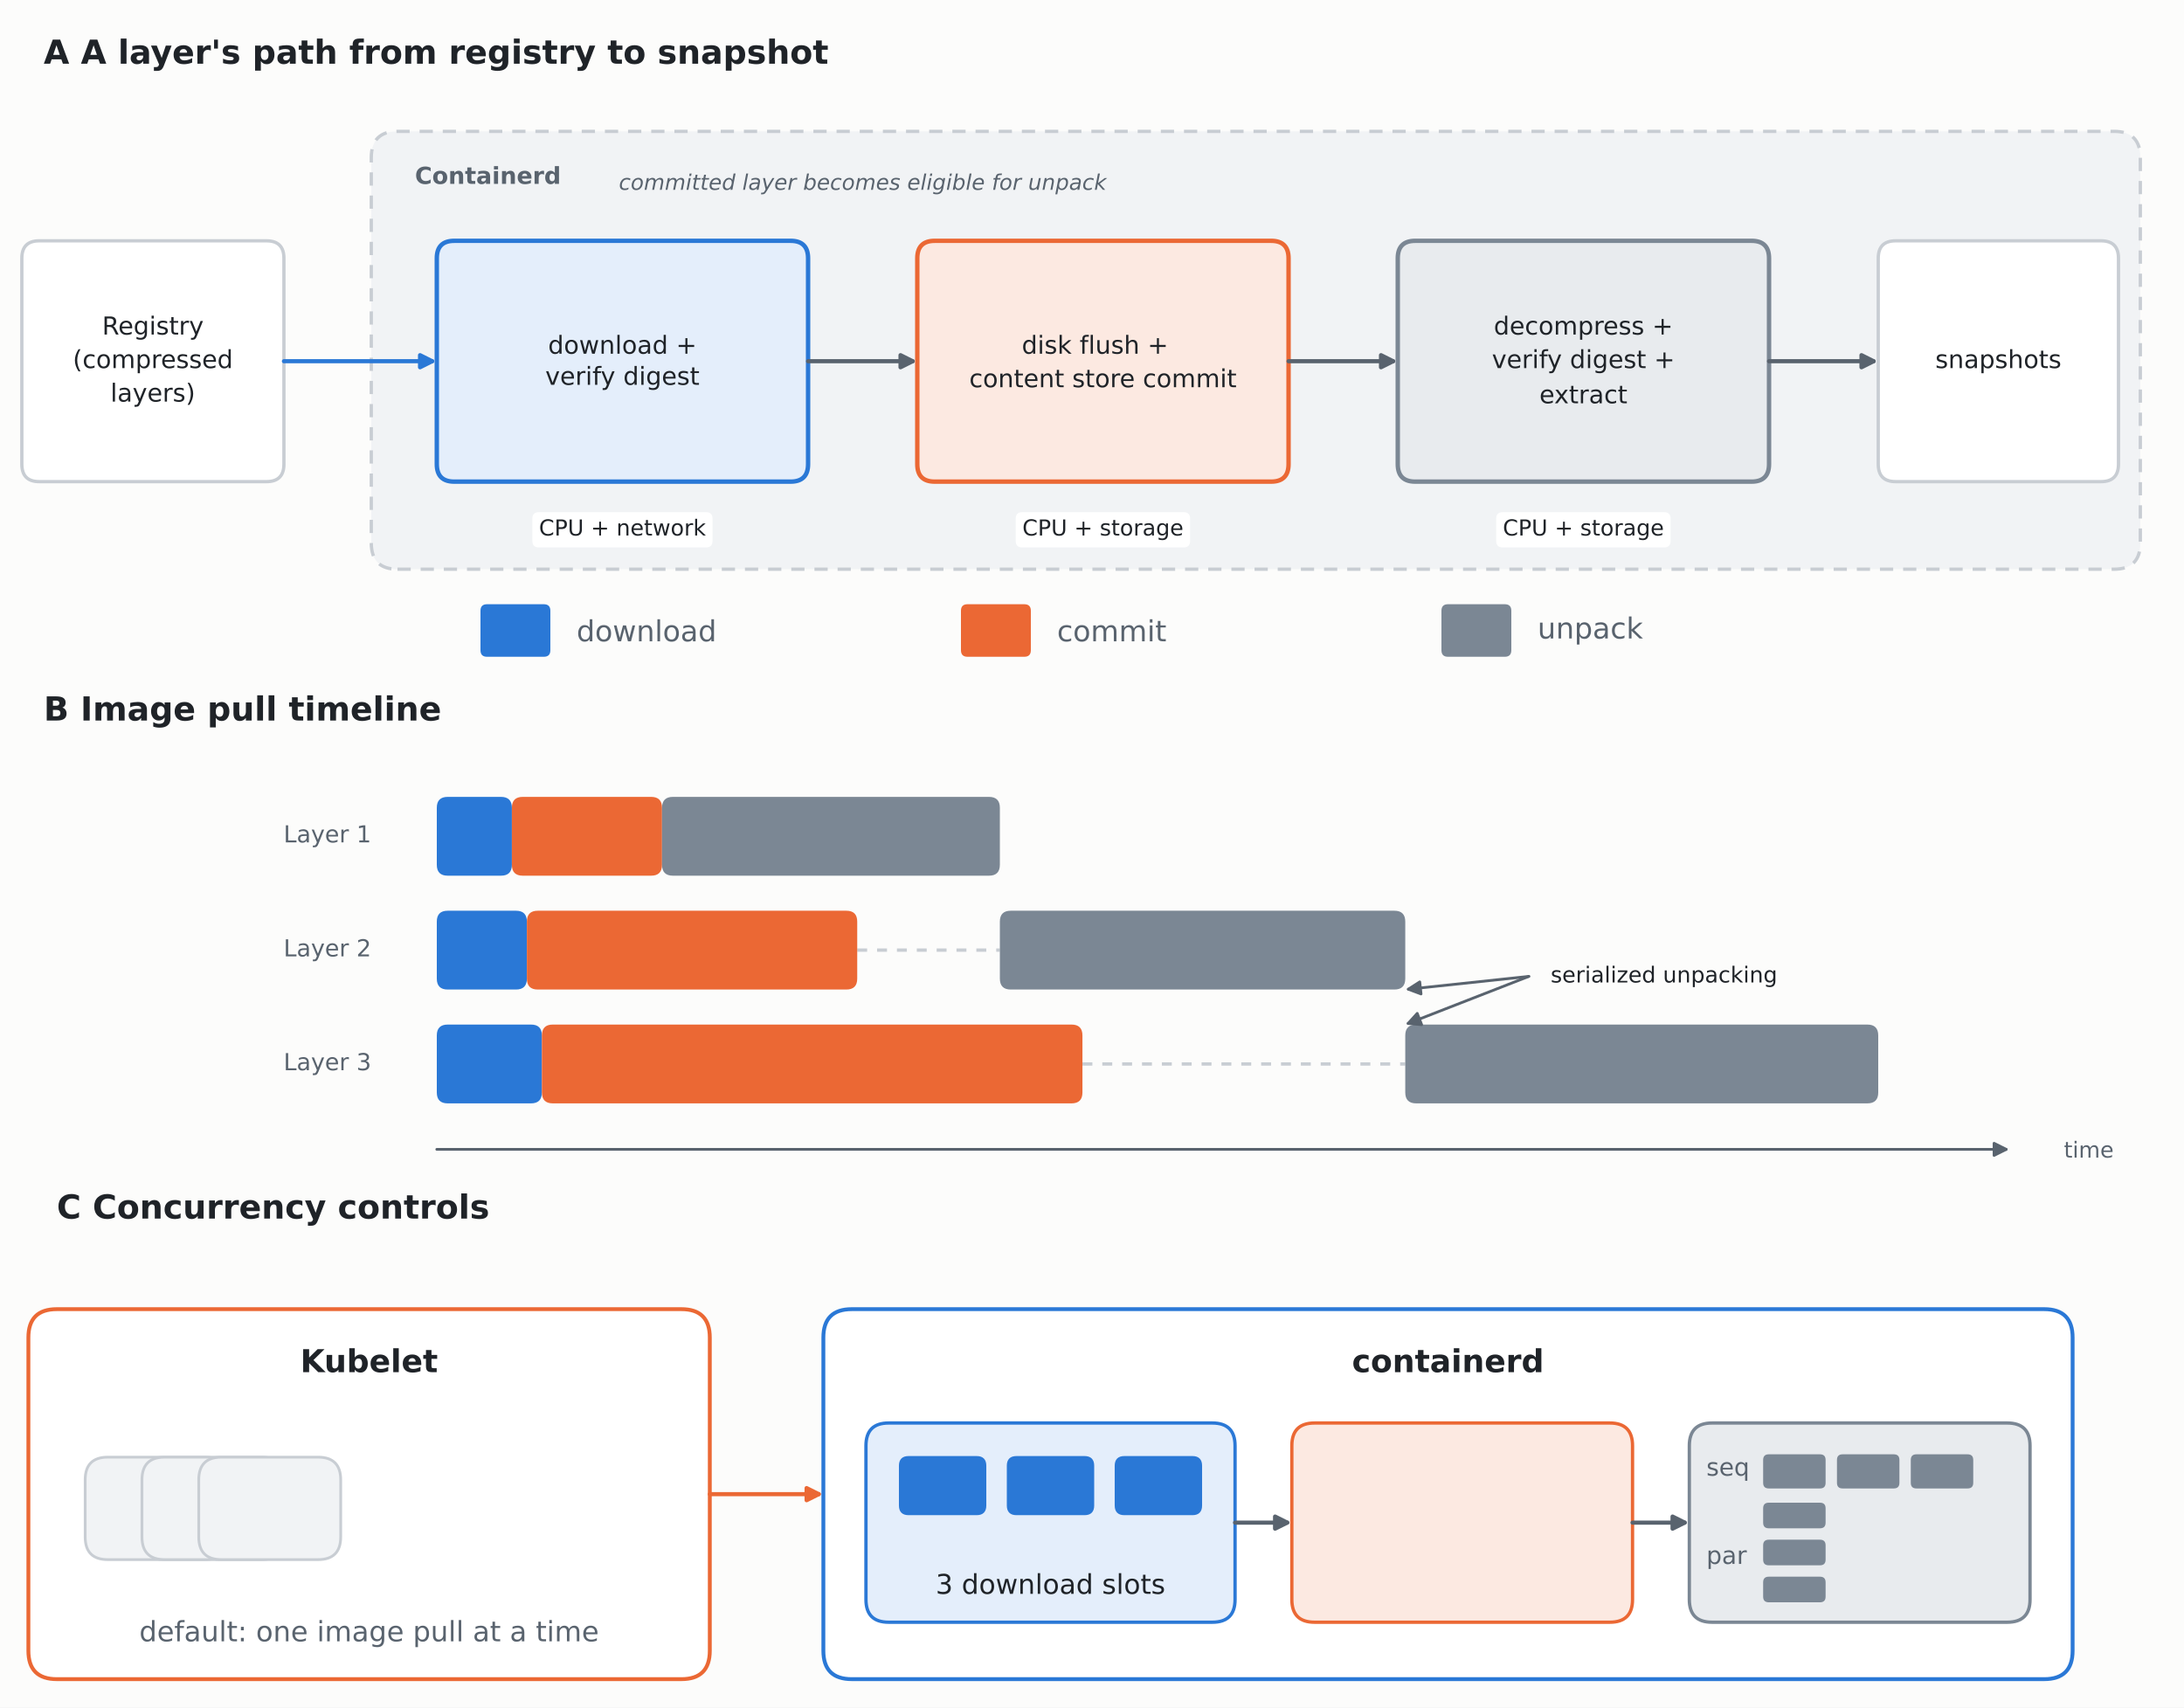
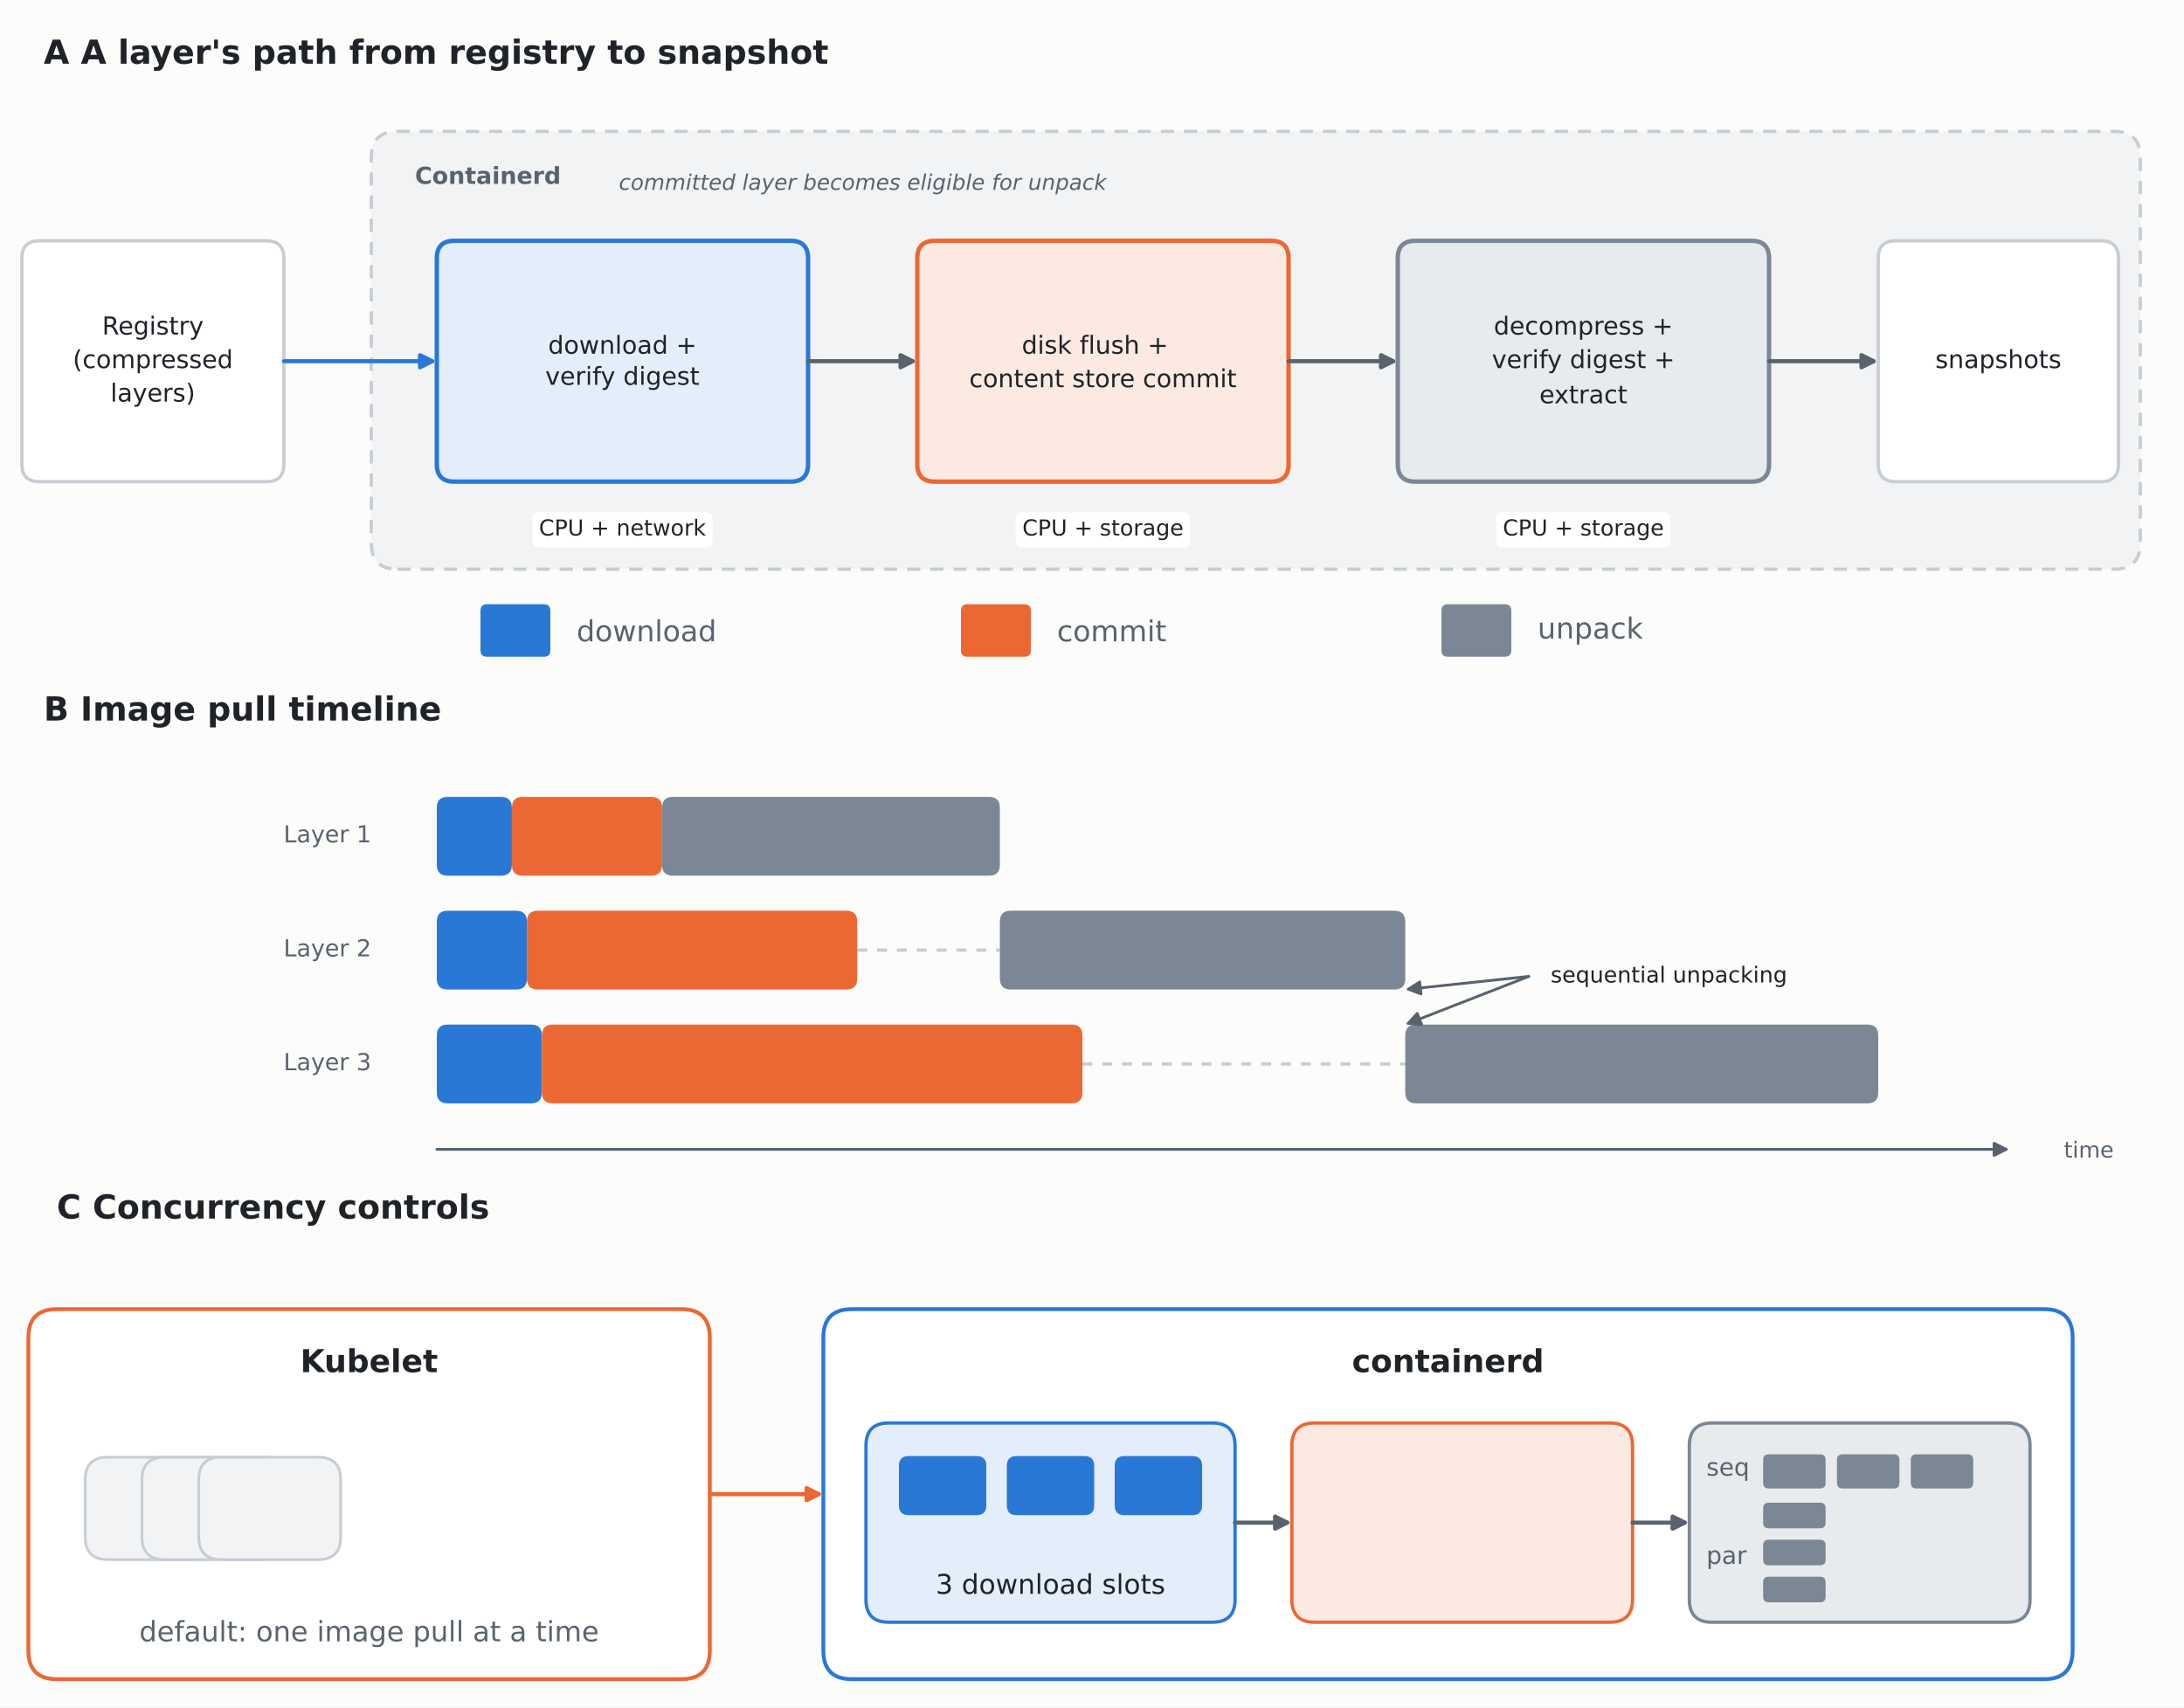
<svg xmlns="http://www.w3.org/2000/svg" width="792pt" height="619.2pt" viewBox="0 0 792 619.2" version="1.1">
  <defs>
    <style type="text/css">*{stroke-linejoin: round; stroke-linecap: butt}</style>
  </defs>
  <g id="figure_1">
    <g id="patch_1">
      <path d="M 0 619.2  L 792 619.2  L 792 0  L 0 0  z " style="fill: #fcfcfb" />
    </g>
    <g id="axes_1">
      <g id="line2d_1">
-         <path d="M 310.86 344.529  L 362.587 344.529  " clip-path="url(#p45b98e3627)" style="fill: none; stroke-dasharray: 3.6,3.6; stroke-dashoffset: 0; stroke: #c8cdd3; stroke-width: 1.2" />
+         <path d="M 310.86 344.529  L 362.587 344.529  " clip-path="url(#p8bcb8a4221)" style="fill: none; stroke-dasharray: 3.6,3.6; stroke-dashoffset: 0; stroke: #c8cdd3; stroke-width: 1.2" />
      </g>
      <g id="line2d_2">
-         <path d="M 392.535 385.809  L 509.603 385.809  " clip-path="url(#p45b98e3627)" style="fill: none; stroke-dasharray: 3.6,3.6; stroke-dashoffset: 0; stroke: #c8cdd3; stroke-width: 1.2" />
+         <path d="M 392.535 385.809  L 509.603 385.809  " clip-path="url(#p8bcb8a4221)" style="fill: none; stroke-dasharray: 3.6,3.6; stroke-dashoffset: 0; stroke: #c8cdd3; stroke-width: 1.2" />
      </g>
      <g id="patch_2">
-         <path d="M 144.144 206.4  L 766.656 206.4  Q 776.16 206.4 776.16 196.874  L 776.16 57.157  Q 776.16 47.631 766.656 47.631  L 144.144 47.631  Q 134.64 47.631 134.64 57.157  L 134.64 196.874  Q 134.64 206.4 144.144 206.4  z " clip-path="url(#p45b98e3627)" style="fill: #f1f3f5; stroke-dasharray: 4.8,3.6; stroke-dashoffset: 0; stroke: #c8cdd3; stroke-width: 1.2; stroke-linejoin: miter" />
+         <path d="M 144.144 206.4  L 766.656 206.4  Q 776.16 206.4 776.16 196.874  L 776.16 57.157  Q 776.16 47.631 766.656 47.631  L 144.144 47.631  Q 134.64 47.631 134.64 57.157  L 134.64 196.874  Q 134.64 206.4 144.144 206.4  z " clip-path="url(#p8bcb8a4221)" style="fill: #f1f3f5; stroke-dasharray: 4.8,3.6; stroke-dashoffset: 0; stroke: #c8cdd3; stroke-width: 1.2; stroke-linejoin: miter" />
      </g>
      <g id="patch_3">
-         <path d="M 14.256 174.646  L 96.624 174.646  Q 102.96 174.646 102.96 168.295  L 102.96 93.674  Q 102.96 87.323 96.624 87.323  L 14.256 87.323  Q 7.92 87.323 7.92 93.674  L 7.92 168.295  Q 7.92 174.646 14.256 174.646  z " clip-path="url(#p45b98e3627)" style="fill: #ffffff; stroke: #c8cdd3; stroke-width: 1.2; stroke-linejoin: miter" />
+         <path d="M 14.256 174.646  L 96.624 174.646  Q 102.96 174.646 102.96 168.295  L 102.96 93.674  Q 102.96 87.323 96.624 87.323  L 14.256 87.323  Q 7.92 87.323 7.92 93.674  L 7.92 168.295  Q 7.92 174.646 14.256 174.646  z " clip-path="url(#p8bcb8a4221)" style="fill: #ffffff; stroke: #c8cdd3; stroke-width: 1.2; stroke-linejoin: miter" />
      </g>
      <g id="patch_4">
-         <path d="M 164.736 174.646  L 286.704 174.646  Q 293.04 174.646 293.04 168.295  L 293.04 93.674  Q 293.04 87.323 286.704 87.323  L 164.736 87.323  Q 158.4 87.323 158.4 93.674  L 158.4 168.295  Q 158.4 174.646 164.736 174.646  z " clip-path="url(#p45b98e3627)" style="fill: #e4eefb; stroke: #2a78d6; stroke-width: 1.6; stroke-linejoin: miter" />
+         <path d="M 164.736 174.646  L 286.704 174.646  Q 293.04 174.646 293.04 168.295  L 293.04 93.674  Q 293.04 87.323 286.704 87.323  L 164.736 87.323  Q 158.4 87.323 158.4 93.674  L 158.4 168.295  Q 158.4 174.646 164.736 174.646  z " clip-path="url(#p8bcb8a4221)" style="fill: #e4eefb; stroke: #2a78d6; stroke-width: 1.6; stroke-linejoin: miter" />
      </g>
      <g id="patch_5">
-         <path d="M 338.976 174.646  L 460.944 174.646  Q 467.28 174.646 467.28 168.295  L 467.28 93.674  Q 467.28 87.323 460.944 87.323  L 338.976 87.323  Q 332.64 87.323 332.64 93.674  L 332.64 168.295  Q 332.64 174.646 338.976 174.646  z " clip-path="url(#p45b98e3627)" style="fill: #fce9e1; stroke: #eb6834; stroke-width: 1.6; stroke-linejoin: miter" />
+         <path d="M 338.976 174.646  L 460.944 174.646  Q 467.28 174.646 467.28 168.295  L 467.28 93.674  Q 467.28 87.323 460.944 87.323  L 338.976 87.323  Q 332.64 87.323 332.64 93.674  L 332.64 168.295  Q 332.64 174.646 338.976 174.646  z " clip-path="url(#p8bcb8a4221)" style="fill: #fce9e1; stroke: #eb6834; stroke-width: 1.6; stroke-linejoin: miter" />
      </g>
      <g id="patch_6">
-         <path d="M 513.216 174.646  L 635.184 174.646  Q 641.52 174.646 641.52 168.295  L 641.52 93.674  Q 641.52 87.323 635.184 87.323  L 513.216 87.323  Q 506.88 87.323 506.88 93.674  L 506.88 168.295  Q 506.88 174.646 513.216 174.646  z " clip-path="url(#p45b98e3627)" style="fill: #e8ebee; stroke: #7b8794; stroke-width: 1.6; stroke-linejoin: miter" />
+         <path d="M 513.216 174.646  L 635.184 174.646  Q 641.52 174.646 641.52 168.295  L 641.52 93.674  Q 641.52 87.323 635.184 87.323  L 513.216 87.323  Q 506.88 87.323 506.88 93.674  L 506.88 168.295  Q 506.88 174.646 513.216 174.646  z " clip-path="url(#p8bcb8a4221)" style="fill: #e8ebee; stroke: #7b8794; stroke-width: 1.6; stroke-linejoin: miter" />
      </g>
      <g id="patch_7">
-         <path d="M 687.456 174.646  L 761.904 174.646  Q 768.24 174.646 768.24 168.295  L 768.24 93.674  Q 768.24 87.323 761.904 87.323  L 687.456 87.323  Q 681.12 87.323 681.12 93.674  L 681.12 168.295  Q 681.12 174.646 687.456 174.646  z " clip-path="url(#p45b98e3627)" style="fill: #ffffff; stroke: #c8cdd3; stroke-width: 1.2; stroke-linejoin: miter" />
+         <path d="M 687.456 174.646  L 761.904 174.646  Q 768.24 174.646 768.24 168.295  L 768.24 93.674  Q 768.24 87.323 761.904 87.323  L 687.456 87.323  Q 681.12 87.323 681.12 93.674  L 681.12 168.295  Q 681.12 174.646 687.456 174.646  z " clip-path="url(#p8bcb8a4221)" style="fill: #ffffff; stroke: #c8cdd3; stroke-width: 1.2; stroke-linejoin: miter" />
      </g>
      <g id="patch_8">
-         <path d="M 102.96 130.985  Q 130.68 130.985 156.723 130.985  " clip-path="url(#p45b98e3627)" style="fill: none; stroke: #2a78d6; stroke-width: 1.5; stroke-linecap: round" />
-         <path d="M 152.323 128.785  L 156.723 130.985  L 152.323 133.185  z " clip-path="url(#p45b98e3627)" style="fill: #2a78d6; stroke: #2a78d6; stroke-width: 1.5; stroke-linecap: round" />
+         <path d="M 102.96 130.985  Q 130.68 130.985 156.723 130.985  " clip-path="url(#p8bcb8a4221)" style="fill: none; stroke: #2a78d6; stroke-width: 1.5; stroke-linecap: round" />
+         <path d="M 152.323 128.785  L 156.723 130.985  L 152.323 133.185  z " clip-path="url(#p8bcb8a4221)" style="fill: #2a78d6; stroke: #2a78d6; stroke-width: 1.5; stroke-linecap: round" />
      </g>
      <g id="patch_9">
-         <path d="M 293.04 130.985  Q 312.84 130.985 330.963 130.985  " clip-path="url(#p45b98e3627)" style="fill: none; stroke: #59636e; stroke-width: 1.5; stroke-linecap: round" />
-         <path d="M 326.563 128.785  L 330.963 130.985  L 326.563 133.185  z " clip-path="url(#p45b98e3627)" style="fill: #59636e; stroke: #59636e; stroke-width: 1.5; stroke-linecap: round" />
+         <path d="M 293.04 130.985  Q 312.84 130.985 330.963 130.985  " clip-path="url(#p8bcb8a4221)" style="fill: none; stroke: #59636e; stroke-width: 1.5; stroke-linecap: round" />
+         <path d="M 326.563 128.785  L 330.963 130.985  L 326.563 133.185  z " clip-path="url(#p8bcb8a4221)" style="fill: #59636e; stroke: #59636e; stroke-width: 1.5; stroke-linecap: round" />
      </g>
      <g id="patch_10">
-         <path d="M 467.28 130.985  Q 487.08 130.985 505.203 130.985  " clip-path="url(#p45b98e3627)" style="fill: none; stroke: #59636e; stroke-width: 1.5; stroke-linecap: round" />
-         <path d="M 500.803 128.785  L 505.203 130.985  L 500.803 133.185  z " clip-path="url(#p45b98e3627)" style="fill: #59636e; stroke: #59636e; stroke-width: 1.5; stroke-linecap: round" />
+         <path d="M 467.28 130.985  Q 487.08 130.985 505.203 130.985  " clip-path="url(#p8bcb8a4221)" style="fill: none; stroke: #59636e; stroke-width: 1.5; stroke-linecap: round" />
+         <path d="M 500.803 128.785  L 505.203 130.985  L 500.803 133.185  z " clip-path="url(#p8bcb8a4221)" style="fill: #59636e; stroke: #59636e; stroke-width: 1.5; stroke-linecap: round" />
      </g>
      <g id="patch_11">
-         <path d="M 641.52 130.985  Q 661.32 130.985 679.443 130.985  " clip-path="url(#p45b98e3627)" style="fill: none; stroke: #59636e; stroke-width: 1.5; stroke-linecap: round" />
-         <path d="M 675.043 128.785  L 679.443 130.985  L 675.043 133.185  z " clip-path="url(#p45b98e3627)" style="fill: #59636e; stroke: #59636e; stroke-width: 1.5; stroke-linecap: round" />
+         <path d="M 641.52 130.985  Q 661.32 130.985 679.443 130.985  " clip-path="url(#p8bcb8a4221)" style="fill: none; stroke: #59636e; stroke-width: 1.5; stroke-linecap: round" />
+         <path d="M 675.043 128.785  L 679.443 130.985  L 675.043 133.185  z " clip-path="url(#p8bcb8a4221)" style="fill: #59636e; stroke: #59636e; stroke-width: 1.5; stroke-linecap: round" />
      </g>
      <g id="patch_12">
-         <path d="M 162.36 317.538  L 181.665 317.538  Q 185.625 317.538 185.625 313.569  L 185.625 292.929  Q 185.625 288.96 181.665 288.96  L 162.36 288.96  Q 158.4 288.96 158.4 292.929  L 158.4 313.569  Q 158.4 317.538 162.36 317.538  z " clip-path="url(#p45b98e3627)" style="fill: #2a78d6" />
+         <path d="M 162.36 317.538  L 181.665 317.538  Q 185.625 317.538 185.625 313.569  L 185.625 292.929  Q 185.625 288.96 181.665 288.96  L 162.36 288.96  Q 158.4 288.96 158.4 292.929  L 158.4 313.569  Q 158.4 317.538 162.36 317.538  z " clip-path="url(#p8bcb8a4221)" style="fill: #2a78d6" />
      </g>
      <g id="patch_13">
-         <path d="M 189.585 317.538  L 236.115 317.538  Q 240.075 317.538 240.075 313.569  L 240.075 292.929  Q 240.075 288.96 236.115 288.96  L 189.585 288.96  Q 185.625 288.96 185.625 292.929  L 185.625 313.569  Q 185.625 317.538 189.585 317.538  z " clip-path="url(#p45b98e3627)" style="fill: #eb6834" />
+         <path d="M 189.585 317.538  L 236.115 317.538  Q 240.075 317.538 240.075 313.569  L 240.075 292.929  Q 240.075 288.96 236.115 288.96  L 189.585 288.96  Q 185.625 288.96 185.625 292.929  L 185.625 313.569  Q 185.625 317.538 189.585 317.538  z " clip-path="url(#p8bcb8a4221)" style="fill: #eb6834" />
      </g>
      <g id="patch_14">
-         <path d="M 244.035 317.538  L 358.627 317.538  Q 362.587 317.538 362.587 313.569  L 362.587 292.929  Q 362.587 288.96 358.627 288.96  L 244.035 288.96  Q 240.075 288.96 240.075 292.929  L 240.075 313.569  Q 240.075 317.538 244.035 317.538  z " clip-path="url(#p45b98e3627)" style="fill: #7b8794" />
+         <path d="M 244.035 317.538  L 358.627 317.538  Q 362.587 317.538 362.587 313.569  L 362.587 292.929  Q 362.587 288.96 358.627 288.96  L 244.035 288.96  Q 240.075 288.96 240.075 292.929  L 240.075 313.569  Q 240.075 317.538 244.035 317.538  z " clip-path="url(#p8bcb8a4221)" style="fill: #7b8794" />
      </g>
      <g id="patch_15">
-         <path d="M 162.36 358.818  L 187.11 358.818  Q 191.07 358.818 191.07 354.849  L 191.07 334.209  Q 191.07 330.24 187.11 330.24  L 162.36 330.24  Q 158.4 330.24 158.4 334.209  L 158.4 354.849  Q 158.4 358.818 162.36 358.818  z " clip-path="url(#p45b98e3627)" style="fill: #2a78d6" />
+         <path d="M 162.36 358.818  L 187.11 358.818  Q 191.07 358.818 191.07 354.849  L 191.07 334.209  Q 191.07 330.24 187.11 330.24  L 162.36 330.24  Q 158.4 330.24 158.4 334.209  L 158.4 354.849  Q 158.4 358.818 162.36 358.818  z " clip-path="url(#p8bcb8a4221)" style="fill: #2a78d6" />
      </g>
      <g id="patch_16">
-         <path d="M 195.03 358.818  L 306.9 358.818  Q 310.86 358.818 310.86 354.849  L 310.86 334.209  Q 310.86 330.24 306.9 330.24  L 195.03 330.24  Q 191.07 330.24 191.07 334.209  L 191.07 354.849  Q 191.07 358.818 195.03 358.818  z " clip-path="url(#p45b98e3627)" style="fill: #eb6834" />
+         <path d="M 195.03 358.818  L 306.9 358.818  Q 310.86 358.818 310.86 354.849  L 310.86 334.209  Q 310.86 330.24 306.9 330.24  L 195.03 330.24  Q 191.07 330.24 191.07 334.209  L 191.07 354.849  Q 191.07 358.818 195.03 358.818  z " clip-path="url(#p8bcb8a4221)" style="fill: #eb6834" />
      </g>
      <g id="patch_17">
-         <path d="M 366.548 358.818  L 505.642 358.818  Q 509.603 358.818 509.603 354.849  L 509.603 334.209  Q 509.603 330.24 505.642 330.24  L 366.548 330.24  Q 362.587 330.24 362.587 334.209  L 362.587 354.849  Q 362.587 358.818 366.548 358.818  z " clip-path="url(#p45b98e3627)" style="fill: #7b8794" />
+         <path d="M 366.548 358.818  L 505.642 358.818  Q 509.603 358.818 509.603 354.849  L 509.603 334.209  Q 509.603 330.24 505.642 330.24  L 366.548 330.24  Q 362.587 330.24 362.587 334.209  L 362.587 354.849  Q 362.587 358.818 366.548 358.818  z " clip-path="url(#p8bcb8a4221)" style="fill: #7b8794" />
      </g>
      <g id="patch_18">
-         <path d="M 162.36 400.098  L 192.555 400.098  Q 196.515 400.098 196.515 396.129  L 196.515 375.489  Q 196.515 371.52 192.555 371.52  L 162.36 371.52  Q 158.4 371.52 158.4 375.489  L 158.4 396.129  Q 158.4 400.098 162.36 400.098  z " clip-path="url(#p45b98e3627)" style="fill: #2a78d6" />
+         <path d="M 162.36 400.098  L 192.555 400.098  Q 196.515 400.098 196.515 396.129  L 196.515 375.489  Q 196.515 371.52 192.555 371.52  L 162.36 371.52  Q 158.4 371.52 158.4 375.489  L 158.4 396.129  Q 158.4 400.098 162.36 400.098  z " clip-path="url(#p8bcb8a4221)" style="fill: #2a78d6" />
      </g>
      <g id="patch_19">
-         <path d="M 200.475 400.098  L 388.575 400.098  Q 392.535 400.098 392.535 396.129  L 392.535 375.489  Q 392.535 371.52 388.575 371.52  L 200.475 371.52  Q 196.515 371.52 196.515 375.489  L 196.515 396.129  Q 196.515 400.098 200.475 400.098  z " clip-path="url(#p45b98e3627)" style="fill: #eb6834" />
+         <path d="M 200.475 400.098  L 388.575 400.098  Q 392.535 400.098 392.535 396.129  L 392.535 375.489  Q 392.535 371.52 388.575 371.52  L 200.475 371.52  Q 196.515 371.52 196.515 375.489  L 196.515 396.129  Q 196.515 400.098 200.475 400.098  z " clip-path="url(#p8bcb8a4221)" style="fill: #eb6834" />
      </g>
      <g id="patch_20">
-         <path d="M 513.562 400.098  L 677.16 400.098  Q 681.12 400.098 681.12 396.129  L 681.12 375.489  Q 681.12 371.52 677.16 371.52  L 513.562 371.52  Q 509.603 371.52 509.603 375.489  L 509.603 396.129  Q 509.603 400.098 513.562 400.098  z " clip-path="url(#p45b98e3627)" style="fill: #7b8794" />
+         <path d="M 513.562 400.098  L 677.16 400.098  Q 681.12 400.098 681.12 396.129  L 681.12 375.489  Q 681.12 371.52 677.16 371.52  L 513.562 371.52  Q 509.603 371.52 509.603 375.489  L 509.603 396.129  Q 509.603 400.098 513.562 400.098  z " clip-path="url(#p8bcb8a4221)" style="fill: #7b8794" />
      </g>
      <g id="patch_21">
-         <path d="M 554.4 354.055  Q 532.001 356.437 510.714 358.7  " clip-path="url(#p45b98e3627)" style="fill: none; stroke: #59636e; stroke-linecap: round" />
-         <path d="M 515.322 360.423  L 510.714 358.7  L 514.857 356.047  z " clip-path="url(#p45b98e3627)" style="fill: #59636e; stroke: #59636e; stroke-linecap: round" />
+         <path d="M 554.4 354.055  Q 532.001 356.437 510.714 358.7  " clip-path="url(#p8bcb8a4221)" style="fill: none; stroke: #59636e; stroke-linecap: round" />
+         <path d="M 515.322 360.423  L 510.714 358.7  L 514.857 356.047  z " clip-path="url(#p8bcb8a4221)" style="fill: #59636e; stroke: #59636e; stroke-linecap: round" />
      </g>
      <g id="patch_22">
-         <path d="M 554.4 354.055  Q 532.001 362.788 510.644 371.114  " clip-path="url(#p45b98e3627)" style="fill: none; stroke: #59636e; stroke-linecap: round" />
-         <path d="M 515.543 371.565  L 510.644 371.114  L 513.945 367.466  z " clip-path="url(#p45b98e3627)" style="fill: #59636e; stroke: #59636e; stroke-linecap: round" />
+         <path d="M 554.4 354.055  Q 532.001 362.788 510.644 371.114  " clip-path="url(#p8bcb8a4221)" style="fill: none; stroke: #59636e; stroke-linecap: round" />
+         <path d="M 515.543 371.565  L 510.644 371.114  L 513.945 367.466  z " clip-path="url(#p8bcb8a4221)" style="fill: #59636e; stroke: #59636e; stroke-linecap: round" />
      </g>
      <g id="patch_23">
-         <path d="M 158.4 416.769  Q 443.52 416.769 727.522 416.769  " clip-path="url(#p45b98e3627)" style="fill: none; stroke: #59636e; stroke-linecap: round" />
-         <path d="M 723.122 414.569  L 727.522 416.769  L 723.122 418.969  z " clip-path="url(#p45b98e3627)" style="fill: #59636e; stroke: #59636e; stroke-linecap: round" />
+         <path d="M 158.4 416.769  Q 443.52 416.769 727.522 416.769  " clip-path="url(#p8bcb8a4221)" style="fill: none; stroke: #59636e; stroke-linecap: round" />
+         <path d="M 723.122 414.569  L 727.522 416.769  L 723.122 418.969  z " clip-path="url(#p8bcb8a4221)" style="fill: #59636e; stroke: #59636e; stroke-linecap: round" />
      </g>
      <g id="patch_24">
-         <path d="M 176.616 238.154  L 197.208 238.154  Q 199.584 238.154 199.584 235.772  L 199.584 221.483  Q 199.584 219.102 197.208 219.102  L 176.616 219.102  Q 174.24 219.102 174.24 221.483  L 174.24 235.772  Q 174.24 238.154 176.616 238.154  z " clip-path="url(#p45b98e3627)" style="fill: #2a78d6" />
+         <path d="M 176.616 238.154  L 197.208 238.154  Q 199.584 238.154 199.584 235.772  L 199.584 221.483  Q 199.584 219.102 197.208 219.102  L 176.616 219.102  Q 174.24 219.102 174.24 221.483  L 174.24 235.772  Q 174.24 238.154 176.616 238.154  z " clip-path="url(#p8bcb8a4221)" style="fill: #2a78d6" />
      </g>
      <g id="patch_25">
-         <path d="M 350.856 238.154  L 371.448 238.154  Q 373.824 238.154 373.824 235.772  L 373.824 221.483  Q 373.824 219.102 371.448 219.102  L 350.856 219.102  Q 348.48 219.102 348.48 221.483  L 348.48 235.772  Q 348.48 238.154 350.856 238.154  z " clip-path="url(#p45b98e3627)" style="fill: #eb6834" />
+         <path d="M 350.856 238.154  L 371.448 238.154  Q 373.824 238.154 373.824 235.772  L 373.824 221.483  Q 373.824 219.102 371.448 219.102  L 350.856 219.102  Q 348.48 219.102 348.48 221.483  L 348.48 235.772  Q 348.48 238.154 350.856 238.154  z " clip-path="url(#p8bcb8a4221)" style="fill: #eb6834" />
      </g>
      <g id="patch_26">
-         <path d="M 525.096 238.154  L 545.688 238.154  Q 548.064 238.154 548.064 235.772  L 548.064 221.483  Q 548.064 219.102 545.688 219.102  L 525.096 219.102  Q 522.72 219.102 522.72 221.483  L 522.72 235.772  Q 522.72 238.154 525.096 238.154  z " clip-path="url(#p45b98e3627)" style="fill: #7b8794" />
+         <path d="M 525.096 238.154  L 545.688 238.154  Q 548.064 238.154 548.064 235.772  L 548.064 221.483  Q 548.064 219.102 545.688 219.102  L 525.096 219.102  Q 522.72 219.102 522.72 221.483  L 522.72 235.772  Q 522.72 238.154 525.096 238.154  z " clip-path="url(#p8bcb8a4221)" style="fill: #7b8794" />
      </g>
      <g id="text_1">
        <text style="font-weight: 700; font-size: 12px; font-family: 'DejaVu Sans'; text-anchor: start; fill: #1f2328" x="15.84" y="23.111" transform="rotate(-0 15.84 23.11053)">A   A layer's path from registry to snapshot</text>
      </g>
      <g id="text_2">
        <text style="font-weight: 700; font-size: 8.5px; font-family: 'DejaVu Sans'; text-anchor: start; fill: #59636e" x="150.48" y="66.677" transform="rotate(-0 150.48 66.6766)">Containerd</text>
      </g>
      <g id="text_3">
        <text style="font-size: 9px; font-family: 'DejaVu Sans'; fill: #1f2328" transform="translate(37.01742 121.3181)">Registry</text>
        <text style="font-size: 9px; font-family: 'DejaVu Sans'; fill: #1f2328" transform="translate(26.38266 133.4681)">(compressed</text>
        <text style="font-size: 9px; font-family: 'DejaVu Sans'; fill: #1f2328" transform="translate(40.05 145.6181)">layers)</text>
      </g>
      <g id="text_4">
        <text style="font-size: 9px; font-family: 'DejaVu Sans'; fill: #1f2328" transform="translate(198.7587 128.2649)">download +</text>
        <text style="font-size: 9px; font-family: 'DejaVu Sans'; fill: #1f2328" transform="translate(197.7476 139.5431)">verify digest</text>
      </g>
      <g id="text_5">
        <g id="patch_27">
          <path d="M 195.449 198.511  L 255.991 198.511  Q 258.391 198.511 258.391 196.111  L 258.391 188.11  Q 258.391 185.71 255.991 185.71  L 195.449 185.71  Q 193.049 185.71 193.049 188.11  L 193.049 196.111  Q 193.049 198.511 195.449 198.511  z " style="fill: #ffffff" />
        </g>
        <text style="font-size: 8px; font-family: 'DejaVu Sans'; text-anchor: middle; fill: #1f2328" x="225.72" y="194.189" transform="rotate(-0 225.72 194.1892)">CPU + network</text>
      </g>
      <g id="text_6">
        <text style="font-size: 9px; font-family: 'DejaVu Sans'; fill: #1f2328" transform="translate(370.5293 128.2649)">disk flush +  </text>
        <text style="font-size: 9px; font-family: 'DejaVu Sans'; fill: #1f2328" transform="translate(351.4809 140.4149)">content store commit</text>
      </g>
      <g id="text_7">
        <g id="patch_28">
          <path d="M 370.738 198.511  L 429.183 198.511  Q 431.582 198.511 431.582 196.111  L 431.582 188.111  Q 431.582 185.711 429.183 185.711  L 370.738 185.711  Q 368.337 185.711 368.337 188.111  L 368.337 196.111  Q 368.337 198.511 370.738 198.511  z " style="fill: #ffffff" />
        </g>
        <text style="font-size: 8px; font-family: 'DejaVu Sans'; text-anchor: middle; fill: #1f2328" x="399.96" y="194.189" transform="rotate(-0 399.96 194.1889)">CPU + storage</text>
      </g>
      <g id="text_8">
        <text style="font-size: 9px; font-family: 'DejaVu Sans'; fill: #1f2328" transform="translate(541.6973 121.3181)">decompress +</text>
        <text style="font-size: 9px; font-family: 'DejaVu Sans'; fill: #1f2328" transform="translate(541.0266 133.4681)">verify digest +</text>
        <text style="font-size: 9px; font-family: 'DejaVu Sans'; fill: #1f2328" transform="translate(558.2363 146.2305)">extract</text>
      </g>
      <g id="text_9">
        <g id="patch_29">
          <path d="M 544.977 198.511  L 603.423 198.511  Q 605.822 198.511 605.822 196.111  L 605.822 188.111  Q 605.822 185.711 603.423 185.711  L 544.977 185.711  Q 542.577 185.711 542.577 188.111  L 542.577 196.111  Q 542.577 198.511 544.977 198.511  z " style="fill: #ffffff" />
        </g>
        <text style="font-size: 8px; font-family: 'DejaVu Sans'; text-anchor: middle; fill: #1f2328" x="574.2" y="194.189" transform="rotate(-0 574.2 194.1889)">CPU + storage</text>
      </g>
      <g id="text_10">
        <text style="font-size: 9px; font-family: 'DejaVu Sans'; text-anchor: middle; fill: #1f2328" x="724.68" y="133.468" transform="rotate(-0 724.68 133.4681)">snapshots</text>
      </g>
      <g id="text_11">
        <text style="font-style: italic; font-size: 7.8px; font-family: 'DejaVu Sans'; text-anchor: middle; fill: #59636e" x="312.84" y="68.835" transform="rotate(-0 312.84 68.83539)">committed layer becomes eligible for unpack</text>
      </g>
      <g id="text_12">
        <text style="font-weight: 700; font-size: 12px; font-family: 'DejaVu Sans'; text-anchor: start; fill: #1f2328" x="15.84" y="261.264" transform="rotate(-0 15.84 261.2644)">B   Image pull timeline</text>
      </g>
      <g id="text_13">
        <text style="font-size: 8.5px; font-family: 'DejaVu Sans'; text-anchor: end; fill: #59636e" x="134.64" y="305.464" transform="rotate(-0 134.64 305.4639)">Layer 1</text>
      </g>
      <g id="text_14">
        <text style="font-size: 8.5px; font-family: 'DejaVu Sans'; text-anchor: end; fill: #59636e" x="134.64" y="346.8" transform="rotate(-0 134.64 346.7997)">Layer 2</text>
      </g>
      <g id="text_15">
        <text style="font-size: 8.5px; font-family: 'DejaVu Sans'; text-anchor: end; fill: #59636e" x="134.64" y="388.08" transform="rotate(-0 134.64 388.0797)">Layer 3</text>
      </g>
      <g id="text_16">
-         <text style="font-size: 8px; font-family: 'DejaVu Sans'; text-anchor: start; fill: #1f2328" x="562.32" y="356.263" transform="rotate(-0 562.32 356.2629)">serialized unpacking</text>
+         <text style="font-size: 8px; font-family: 'DejaVu Sans'; text-anchor: start; fill: #1f2328" x="562.32" y="356.263" transform="rotate(-0 562.32 356.2629)">sequential unpacking</text>
      </g>
      <g id="text_17">
        <text style="font-size: 8px; font-family: 'DejaVu Sans'; text-anchor: start; fill: #59636e" x="748.44" y="419.752" transform="rotate(-0 748.44 419.7517)">time</text>
      </g>
      <g id="text_18">
        <text style="font-size: 10.5px; font-family: 'DejaVu Sans'; text-anchor: start; fill: #59636e" x="209.088" y="232.542" transform="rotate(-0 209.088 232.5422)">download</text>
      </g>
      <g id="text_19">
        <text style="font-size: 10.5px; font-family: 'DejaVu Sans'; text-anchor: start; fill: #59636e" x="383.328" y="232.542" transform="rotate(-0 383.328 232.5422)">commit</text>
      </g>
      <g id="text_20">
        <text style="font-size: 10.5px; font-family: 'DejaVu Sans'; text-anchor: start; fill: #59636e" x="557.568" y="231.525" transform="rotate(-0 557.568 231.525)">unpack</text>
      </g>
    </g>
    <g id="axes_2">
      <g id="patch_30">
-         <path d="M 20.592 608.88  L 247.104 608.88  Q 257.4 608.88 257.4 598.56  L 257.4 485.04  Q 257.4 474.72 247.104 474.72  L 20.592 474.72  Q 10.296 474.72 10.296 485.04  L 10.296 598.56  Q 10.296 608.88 20.592 608.88  z " clip-path="url(#p45b98e3627)" style="fill: #ffffff; stroke: #eb6834; stroke-width: 1.4; stroke-linejoin: miter" />
+         <path d="M 20.592 608.88  L 247.104 608.88  Q 257.4 608.88 257.4 598.56  L 257.4 485.04  Q 257.4 474.72 247.104 474.72  L 20.592 474.72  Q 10.296 474.72 10.296 485.04  L 10.296 598.56  Q 10.296 608.88 20.592 608.88  z " clip-path="url(#p8bcb8a4221)" style="fill: #ffffff; stroke: #eb6834; stroke-width: 1.4; stroke-linejoin: miter" />
      </g>
      <g id="patch_31">
-         <path d="M 39.125 565.536  L 74.131 565.536  Q 82.368 565.536 82.368 557.28  L 82.368 536.64  Q 82.368 528.384 74.131 528.384  L 39.125 528.384  Q 30.888 528.384 30.888 536.64  L 30.888 557.28  Q 30.888 565.536 39.125 565.536  z " clip-path="url(#p45b98e3627)" style="fill: #f1f3f5; stroke: #c8cdd3; stroke-linejoin: miter" />
+         <path d="M 39.125 565.536  L 74.131 565.536  Q 82.368 565.536 82.368 557.28  L 82.368 536.64  Q 82.368 528.384 74.131 528.384  L 39.125 528.384  Q 30.888 528.384 30.888 536.64  L 30.888 557.28  Q 30.888 565.536 39.125 565.536  z " clip-path="url(#p8bcb8a4221)" style="fill: #f1f3f5; stroke: #c8cdd3; stroke-linejoin: miter" />
      </g>
      <g id="patch_32">
-         <path d="M 59.717 565.536  L 94.723 565.536  Q 102.96 565.536 102.96 557.28  L 102.96 536.64  Q 102.96 528.384 94.723 528.384  L 59.717 528.384  Q 51.48 528.384 51.48 536.64  L 51.48 557.28  Q 51.48 565.536 59.717 565.536  z " clip-path="url(#p45b98e3627)" style="fill: #f1f3f5; stroke: #c8cdd3; stroke-linejoin: miter" />
+         <path d="M 59.717 565.536  L 94.723 565.536  Q 102.96 565.536 102.96 557.28  L 102.96 536.64  Q 102.96 528.384 94.723 528.384  L 59.717 528.384  Q 51.48 528.384 51.48 536.64  L 51.48 557.28  Q 51.48 565.536 59.717 565.536  z " clip-path="url(#p8bcb8a4221)" style="fill: #f1f3f5; stroke: #c8cdd3; stroke-linejoin: miter" />
      </g>
      <g id="patch_33">
-         <path d="M 80.309 565.536  L 115.315 565.536  Q 123.552 565.536 123.552 557.28  L 123.552 536.64  Q 123.552 528.384 115.315 528.384  L 80.309 528.384  Q 72.072 528.384 72.072 536.64  L 72.072 557.28  Q 72.072 565.536 80.309 565.536  z " clip-path="url(#p45b98e3627)" style="fill: #f1f3f5; stroke: #c8cdd3; stroke-linejoin: miter" />
+         <path d="M 80.309 565.536  L 115.315 565.536  Q 123.552 565.536 123.552 557.28  L 123.552 536.64  Q 123.552 528.384 115.315 528.384  L 80.309 528.384  Q 72.072 528.384 72.072 536.64  L 72.072 557.28  Q 72.072 565.536 80.309 565.536  z " clip-path="url(#p8bcb8a4221)" style="fill: #f1f3f5; stroke: #c8cdd3; stroke-linejoin: miter" />
      </g>
      <g id="patch_34">
-         <path d="M 257.4 541.8  Q 277.992 541.8 296.907 541.8  " clip-path="url(#p45b98e3627)" style="fill: none; stroke: #eb6834; stroke-width: 1.5; stroke-linecap: round" />
-         <path d="M 292.507 539.6  L 296.907 541.8  L 292.507 544  z " clip-path="url(#p45b98e3627)" style="fill: #eb6834; stroke: #eb6834; stroke-width: 1.5; stroke-linecap: round" />
+         <path d="M 257.4 541.8  Q 277.992 541.8 296.907 541.8  " clip-path="url(#p8bcb8a4221)" style="fill: none; stroke: #eb6834; stroke-width: 1.5; stroke-linecap: round" />
+         <path d="M 292.507 539.6  L 296.907 541.8  L 292.507 544  z " clip-path="url(#p8bcb8a4221)" style="fill: #eb6834; stroke: #eb6834; stroke-width: 1.5; stroke-linecap: round" />
      </g>
      <g id="patch_35">
-         <path d="M 308.88 608.88  L 741.312 608.88  Q 751.608 608.88 751.608 598.56  L 751.608 485.04  Q 751.608 474.72 741.312 474.72  L 308.88 474.72  Q 298.584 474.72 298.584 485.04  L 298.584 598.56  Q 298.584 608.88 308.88 608.88  z " clip-path="url(#p45b98e3627)" style="fill: #ffffff; stroke: #2a78d6; stroke-width: 1.4; stroke-linejoin: miter" />
+         <path d="M 308.88 608.88  L 741.312 608.88  Q 751.608 608.88 751.608 598.56  L 751.608 485.04  Q 751.608 474.72 741.312 474.72  L 308.88 474.72  Q 298.584 474.72 298.584 485.04  L 298.584 598.56  Q 298.584 608.88 308.88 608.88  z " clip-path="url(#p8bcb8a4221)" style="fill: #ffffff; stroke: #2a78d6; stroke-width: 1.4; stroke-linejoin: miter" />
      </g>
      <g id="patch_36">
-         <path d="M 322.265 588.24  L 439.639 588.24  Q 447.876 588.24 447.876 579.984  L 447.876 524.256  Q 447.876 516 439.639 516  L 322.265 516  Q 314.028 516 314.028 524.256  L 314.028 579.984  Q 314.028 588.24 322.265 588.24  z " clip-path="url(#p45b98e3627)" style="fill: #e4eefb; stroke: #2a78d6; stroke-width: 1.2; stroke-linejoin: miter" />
+         <path d="M 322.265 588.24  L 439.639 588.24  Q 447.876 588.24 447.876 579.984  L 447.876 524.256  Q 447.876 516 439.639 516  L 322.265 516  Q 314.028 516 314.028 524.256  L 314.028 579.984  Q 314.028 588.24 322.265 588.24  z " clip-path="url(#p8bcb8a4221)" style="fill: #e4eefb; stroke: #2a78d6; stroke-width: 1.2; stroke-linejoin: miter" />
      </g>
      <g id="patch_37">
-         <path d="M 329.472 549.024  L 354.182 549.024  Q 357.271 549.024 357.271 545.928  L 357.271 531.48  Q 357.271 528.384 354.182 528.384  L 329.472 528.384  Q 326.383 528.384 326.383 531.48  L 326.383 545.928  Q 326.383 549.024 329.472 549.024  z " clip-path="url(#p45b98e3627)" style="fill: #2a78d6; stroke: #2a78d6; stroke-width: 0.8; stroke-linejoin: miter" />
+         <path d="M 329.472 549.024  L 354.182 549.024  Q 357.271 549.024 357.271 545.928  L 357.271 531.48  Q 357.271 528.384 354.182 528.384  L 329.472 528.384  Q 326.383 528.384 326.383 531.48  L 326.383 545.928  Q 326.383 549.024 329.472 549.024  z " clip-path="url(#p8bcb8a4221)" style="fill: #2a78d6; stroke: #2a78d6; stroke-width: 0.8; stroke-linejoin: miter" />
      </g>
      <g id="patch_38">
-         <path d="M 368.597 549.024  L 393.307 549.024  Q 396.396 549.024 396.396 545.928  L 396.396 531.48  Q 396.396 528.384 393.307 528.384  L 368.597 528.384  Q 365.508 528.384 365.508 531.48  L 365.508 545.928  Q 365.508 549.024 368.597 549.024  z " clip-path="url(#p45b98e3627)" style="fill: #2a78d6; stroke: #2a78d6; stroke-width: 0.8; stroke-linejoin: miter" />
+         <path d="M 368.597 549.024  L 393.307 549.024  Q 396.396 549.024 396.396 545.928  L 396.396 531.48  Q 396.396 528.384 393.307 528.384  L 368.597 528.384  Q 365.508 528.384 365.508 531.48  L 365.508 545.928  Q 365.508 549.024 368.597 549.024  z " clip-path="url(#p8bcb8a4221)" style="fill: #2a78d6; stroke: #2a78d6; stroke-width: 0.8; stroke-linejoin: miter" />
      </g>
      <g id="patch_39">
-         <path d="M 407.722 549.024  L 432.432 549.024  Q 435.521 549.024 435.521 545.928  L 435.521 531.48  Q 435.521 528.384 432.432 528.384  L 407.722 528.384  Q 404.633 528.384 404.633 531.48  L 404.633 545.928  Q 404.633 549.024 407.722 549.024  z " clip-path="url(#p45b98e3627)" style="fill: #2a78d6; stroke: #2a78d6; stroke-width: 0.8; stroke-linejoin: miter" />
+         <path d="M 407.722 549.024  L 432.432 549.024  Q 435.521 549.024 435.521 545.928  L 435.521 531.48  Q 435.521 528.384 432.432 528.384  L 407.722 528.384  Q 404.633 528.384 404.633 531.48  L 404.633 545.928  Q 404.633 549.024 407.722 549.024  z " clip-path="url(#p8bcb8a4221)" style="fill: #2a78d6; stroke: #2a78d6; stroke-width: 0.8; stroke-linejoin: miter" />
      </g>
      <g id="patch_40">
-         <path d="M 447.876 552.12  Q 458.172 552.12 466.791 552.12  " clip-path="url(#p45b98e3627)" style="fill: none; stroke: #59636e; stroke-width: 1.5; stroke-linecap: round" />
-         <path d="M 462.391 549.92  L 466.791 552.12  L 462.391 554.32  z " clip-path="url(#p45b98e3627)" style="fill: #59636e; stroke: #59636e; stroke-width: 1.5; stroke-linecap: round" />
+         <path d="M 447.876 552.12  Q 458.172 552.12 466.791 552.12  " clip-path="url(#p8bcb8a4221)" style="fill: none; stroke: #59636e; stroke-width: 1.5; stroke-linecap: round" />
+         <path d="M 462.391 549.92  L 466.791 552.12  L 462.391 554.32  z " clip-path="url(#p8bcb8a4221)" style="fill: #59636e; stroke: #59636e; stroke-width: 1.5; stroke-linecap: round" />
      </g>
      <g id="patch_41">
-         <path d="M 476.705 588.24  L 583.783 588.24  Q 592.02 588.24 592.02 579.984  L 592.02 524.256  Q 592.02 516 583.783 516  L 476.705 516  Q 468.468 516 468.468 524.256  L 468.468 579.984  Q 468.468 588.24 476.705 588.24  z " clip-path="url(#p45b98e3627)" style="fill: #fce9e1; stroke: #eb6834; stroke-width: 1.2; stroke-linejoin: miter" />
+         <path d="M 476.705 588.24  L 583.783 588.24  Q 592.02 588.24 592.02 579.984  L 592.02 524.256  Q 592.02 516 583.783 516  L 476.705 516  Q 468.468 516 468.468 524.256  L 468.468 579.984  Q 468.468 588.24 476.705 588.24  z " clip-path="url(#p8bcb8a4221)" style="fill: #fce9e1; stroke: #eb6834; stroke-width: 1.2; stroke-linejoin: miter" />
      </g>
      <g id="patch_42">
-         <path d="M 592.02 552.12  Q 602.316 552.12 610.935 552.12  " clip-path="url(#p45b98e3627)" style="fill: none; stroke: #59636e; stroke-width: 1.5; stroke-linecap: round" />
-         <path d="M 606.535 549.92  L 610.935 552.12  L 606.535 554.32  z " clip-path="url(#p45b98e3627)" style="fill: #59636e; stroke: #59636e; stroke-width: 1.5; stroke-linecap: round" />
+         <path d="M 592.02 552.12  Q 602.316 552.12 610.935 552.12  " clip-path="url(#p8bcb8a4221)" style="fill: none; stroke: #59636e; stroke-width: 1.5; stroke-linecap: round" />
+         <path d="M 606.535 549.92  L 610.935 552.12  L 606.535 554.32  z " clip-path="url(#p8bcb8a4221)" style="fill: #59636e; stroke: #59636e; stroke-width: 1.5; stroke-linecap: round" />
      </g>
      <g id="patch_43">
-         <path d="M 620.849 588.24  L 727.927 588.24  Q 736.164 588.24 736.164 579.984  L 736.164 524.256  Q 736.164 516 727.927 516  L 620.849 516  Q 612.612 516 612.612 524.256  L 612.612 579.984  Q 612.612 588.24 620.849 588.24  z " clip-path="url(#p45b98e3627)" style="fill: #e8ebee; stroke: #7b8794; stroke-width: 1.2; stroke-linejoin: miter" />
+         <path d="M 620.849 588.24  L 727.927 588.24  Q 736.164 588.24 736.164 579.984  L 736.164 524.256  Q 736.164 516 727.927 516  L 620.849 516  Q 612.612 516 612.612 524.256  L 612.612 579.984  Q 612.612 588.24 620.849 588.24  z " clip-path="url(#p8bcb8a4221)" style="fill: #e8ebee; stroke: #7b8794; stroke-width: 1.2; stroke-linejoin: miter" />
      </g>
      <g id="patch_44">
-         <path d="M 641.441 539.736  L 659.974 539.736  Q 662.033 539.736 662.033 537.672  L 662.033 529.416  Q 662.033 527.352 659.974 527.352  L 641.441 527.352  Q 639.382 527.352 639.382 529.416  L 639.382 537.672  Q 639.382 539.736 641.441 539.736  z " clip-path="url(#p45b98e3627)" style="fill: #7b8794" />
+         <path d="M 641.441 539.736  L 659.974 539.736  Q 662.033 539.736 662.033 537.672  L 662.033 529.416  Q 662.033 527.352 659.974 527.352  L 641.441 527.352  Q 639.382 527.352 639.382 529.416  L 639.382 537.672  Q 639.382 539.736 641.441 539.736  z " clip-path="url(#p8bcb8a4221)" style="fill: #7b8794" />
      </g>
      <g id="patch_45">
-         <path d="M 668.21 539.736  L 686.743 539.736  Q 688.802 539.736 688.802 537.672  L 688.802 529.416  Q 688.802 527.352 686.743 527.352  L 668.21 527.352  Q 666.151 527.352 666.151 529.416  L 666.151 537.672  Q 666.151 539.736 668.21 539.736  z " clip-path="url(#p45b98e3627)" style="fill: #7b8794" />
+         <path d="M 668.21 539.736  L 686.743 539.736  Q 688.802 539.736 688.802 537.672  L 688.802 529.416  Q 688.802 527.352 686.743 527.352  L 668.21 527.352  Q 666.151 527.352 666.151 529.416  L 666.151 537.672  Q 666.151 539.736 668.21 539.736  z " clip-path="url(#p8bcb8a4221)" style="fill: #7b8794" />
      </g>
      <g id="patch_46">
-         <path d="M 694.98 539.736  L 713.513 539.736  Q 715.572 539.736 715.572 537.672  L 715.572 529.416  Q 715.572 527.352 713.513 527.352  L 694.98 527.352  Q 692.921 527.352 692.921 529.416  L 692.921 537.672  Q 692.921 539.736 694.98 539.736  z " clip-path="url(#p45b98e3627)" style="fill: #7b8794" />
+         <path d="M 694.98 539.736  L 713.513 539.736  Q 715.572 539.736 715.572 537.672  L 715.572 529.416  Q 715.572 527.352 713.513 527.352  L 694.98 527.352  Q 692.921 527.352 692.921 529.416  L 692.921 537.672  Q 692.921 539.736 694.98 539.736  z " clip-path="url(#p8bcb8a4221)" style="fill: #7b8794" />
      </g>
      <g id="patch_47">
-         <path d="M 641.441 554.184  L 659.974 554.184  Q 662.033 554.184 662.033 552.12  L 662.033 546.96  Q 662.033 544.896 659.974 544.896  L 641.441 544.896  Q 639.382 544.896 639.382 546.96  L 639.382 552.12  Q 639.382 554.184 641.441 554.184  z " clip-path="url(#p45b98e3627)" style="fill: #7b8794" />
+         <path d="M 641.441 554.184  L 659.974 554.184  Q 662.033 554.184 662.033 552.12  L 662.033 546.96  Q 662.033 544.896 659.974 544.896  L 641.441 544.896  Q 639.382 544.896 639.382 546.96  L 639.382 552.12  Q 639.382 554.184 641.441 554.184  z " clip-path="url(#p8bcb8a4221)" style="fill: #7b8794" />
      </g>
      <g id="patch_48">
-         <path d="M 641.441 567.6  L 659.974 567.6  Q 662.033 567.6 662.033 565.536  L 662.033 560.376  Q 662.033 558.312 659.974 558.312  L 641.441 558.312  Q 639.382 558.312 639.382 560.376  L 639.382 565.536  Q 639.382 567.6 641.441 567.6  z " clip-path="url(#p45b98e3627)" style="fill: #7b8794" />
+         <path d="M 641.441 567.6  L 659.974 567.6  Q 662.033 567.6 662.033 565.536  L 662.033 560.376  Q 662.033 558.312 659.974 558.312  L 641.441 558.312  Q 639.382 558.312 639.382 560.376  L 639.382 565.536  Q 639.382 567.6 641.441 567.6  z " clip-path="url(#p8bcb8a4221)" style="fill: #7b8794" />
      </g>
      <g id="patch_49">
-         <path d="M 641.441 581.016  L 659.974 581.016  Q 662.033 581.016 662.033 578.952  L 662.033 573.792  Q 662.033 571.728 659.974 571.728  L 641.441 571.728  Q 639.382 571.728 639.382 573.792  L 639.382 578.952  Q 639.382 581.016 641.441 581.016  z " clip-path="url(#p45b98e3627)" style="fill: #7b8794" />
+         <path d="M 641.441 581.016  L 659.974 581.016  Q 662.033 581.016 662.033 578.952  L 662.033 573.792  Q 662.033 571.728 659.974 571.728  L 641.441 571.728  Q 639.382 571.728 639.382 573.792  L 639.382 578.952  Q 639.382 581.016 641.441 581.016  z " clip-path="url(#p8bcb8a4221)" style="fill: #7b8794" />
      </g>
      <g id="text_21">
        <text style="font-weight: 700; font-size: 12px; font-family: 'DejaVu Sans'; text-anchor: start; fill: #1f2328" x="20.592" y="441.864" transform="rotate(-0 20.592 441.8644)">C   Concurrency controls</text>
      </g>
      <g id="text_22">
        <text style="font-weight: 700; font-size: 11.44px; font-family: 'DejaVu Sans'; text-anchor: middle; fill: #1f2328" x="133.848" y="497.561" transform="rotate(-0 133.848 497.561)">Kubelet</text>
      </g>
      <g id="text_23">
        <text style="font-size: 10.14px; font-family: 'DejaVu Sans'; text-anchor: middle; fill: #59636e" x="133.848" y="595.166" transform="rotate(-0 133.848 595.166)">default: one image pull at a time</text>
      </g>
      <g id="text_24">
        <text style="font-weight: 700; font-size: 11.44px; font-family: 'DejaVu Sans'; text-anchor: middle; fill: #1f2328" x="525.096" y="497.561" transform="rotate(-0 525.096 497.561)">containerd</text>
      </g>
      <g id="text_25">
        <text style="font-size: 9.88px; font-family: 'DejaVu Sans'; fill: #1f2328" transform="translate(380.952 560.931)" />
        <text style="font-size: 9.88px; font-family: 'DejaVu Sans'; fill: #1f2328" transform="translate(339.3024 577.9524)">3 download slots</text>
      </g>
      <g id="text_26">
        <text style="font-size: 8.84px; font-family: 'DejaVu Sans'; text-anchor: start; fill: #59636e" x="618.79" y="535.1" transform="rotate(-0 618.7896 535.1)">seq</text>
      </g>
      <g id="text_27">
        <text style="font-size: 8.84px; font-family: 'DejaVu Sans'; text-anchor: start; fill: #59636e" x="618.79" y="567.092" transform="rotate(-0 618.7896 567.092)">par</text>
      </g>
    </g>
  </g>
  <defs>
-     <clipPath id="p45b98e3627">
+     <clipPath id="p8bcb8a4221">
      <rect x="0" y="0" width="792" height="619.2" />
    </clipPath>
  </defs>
</svg>
